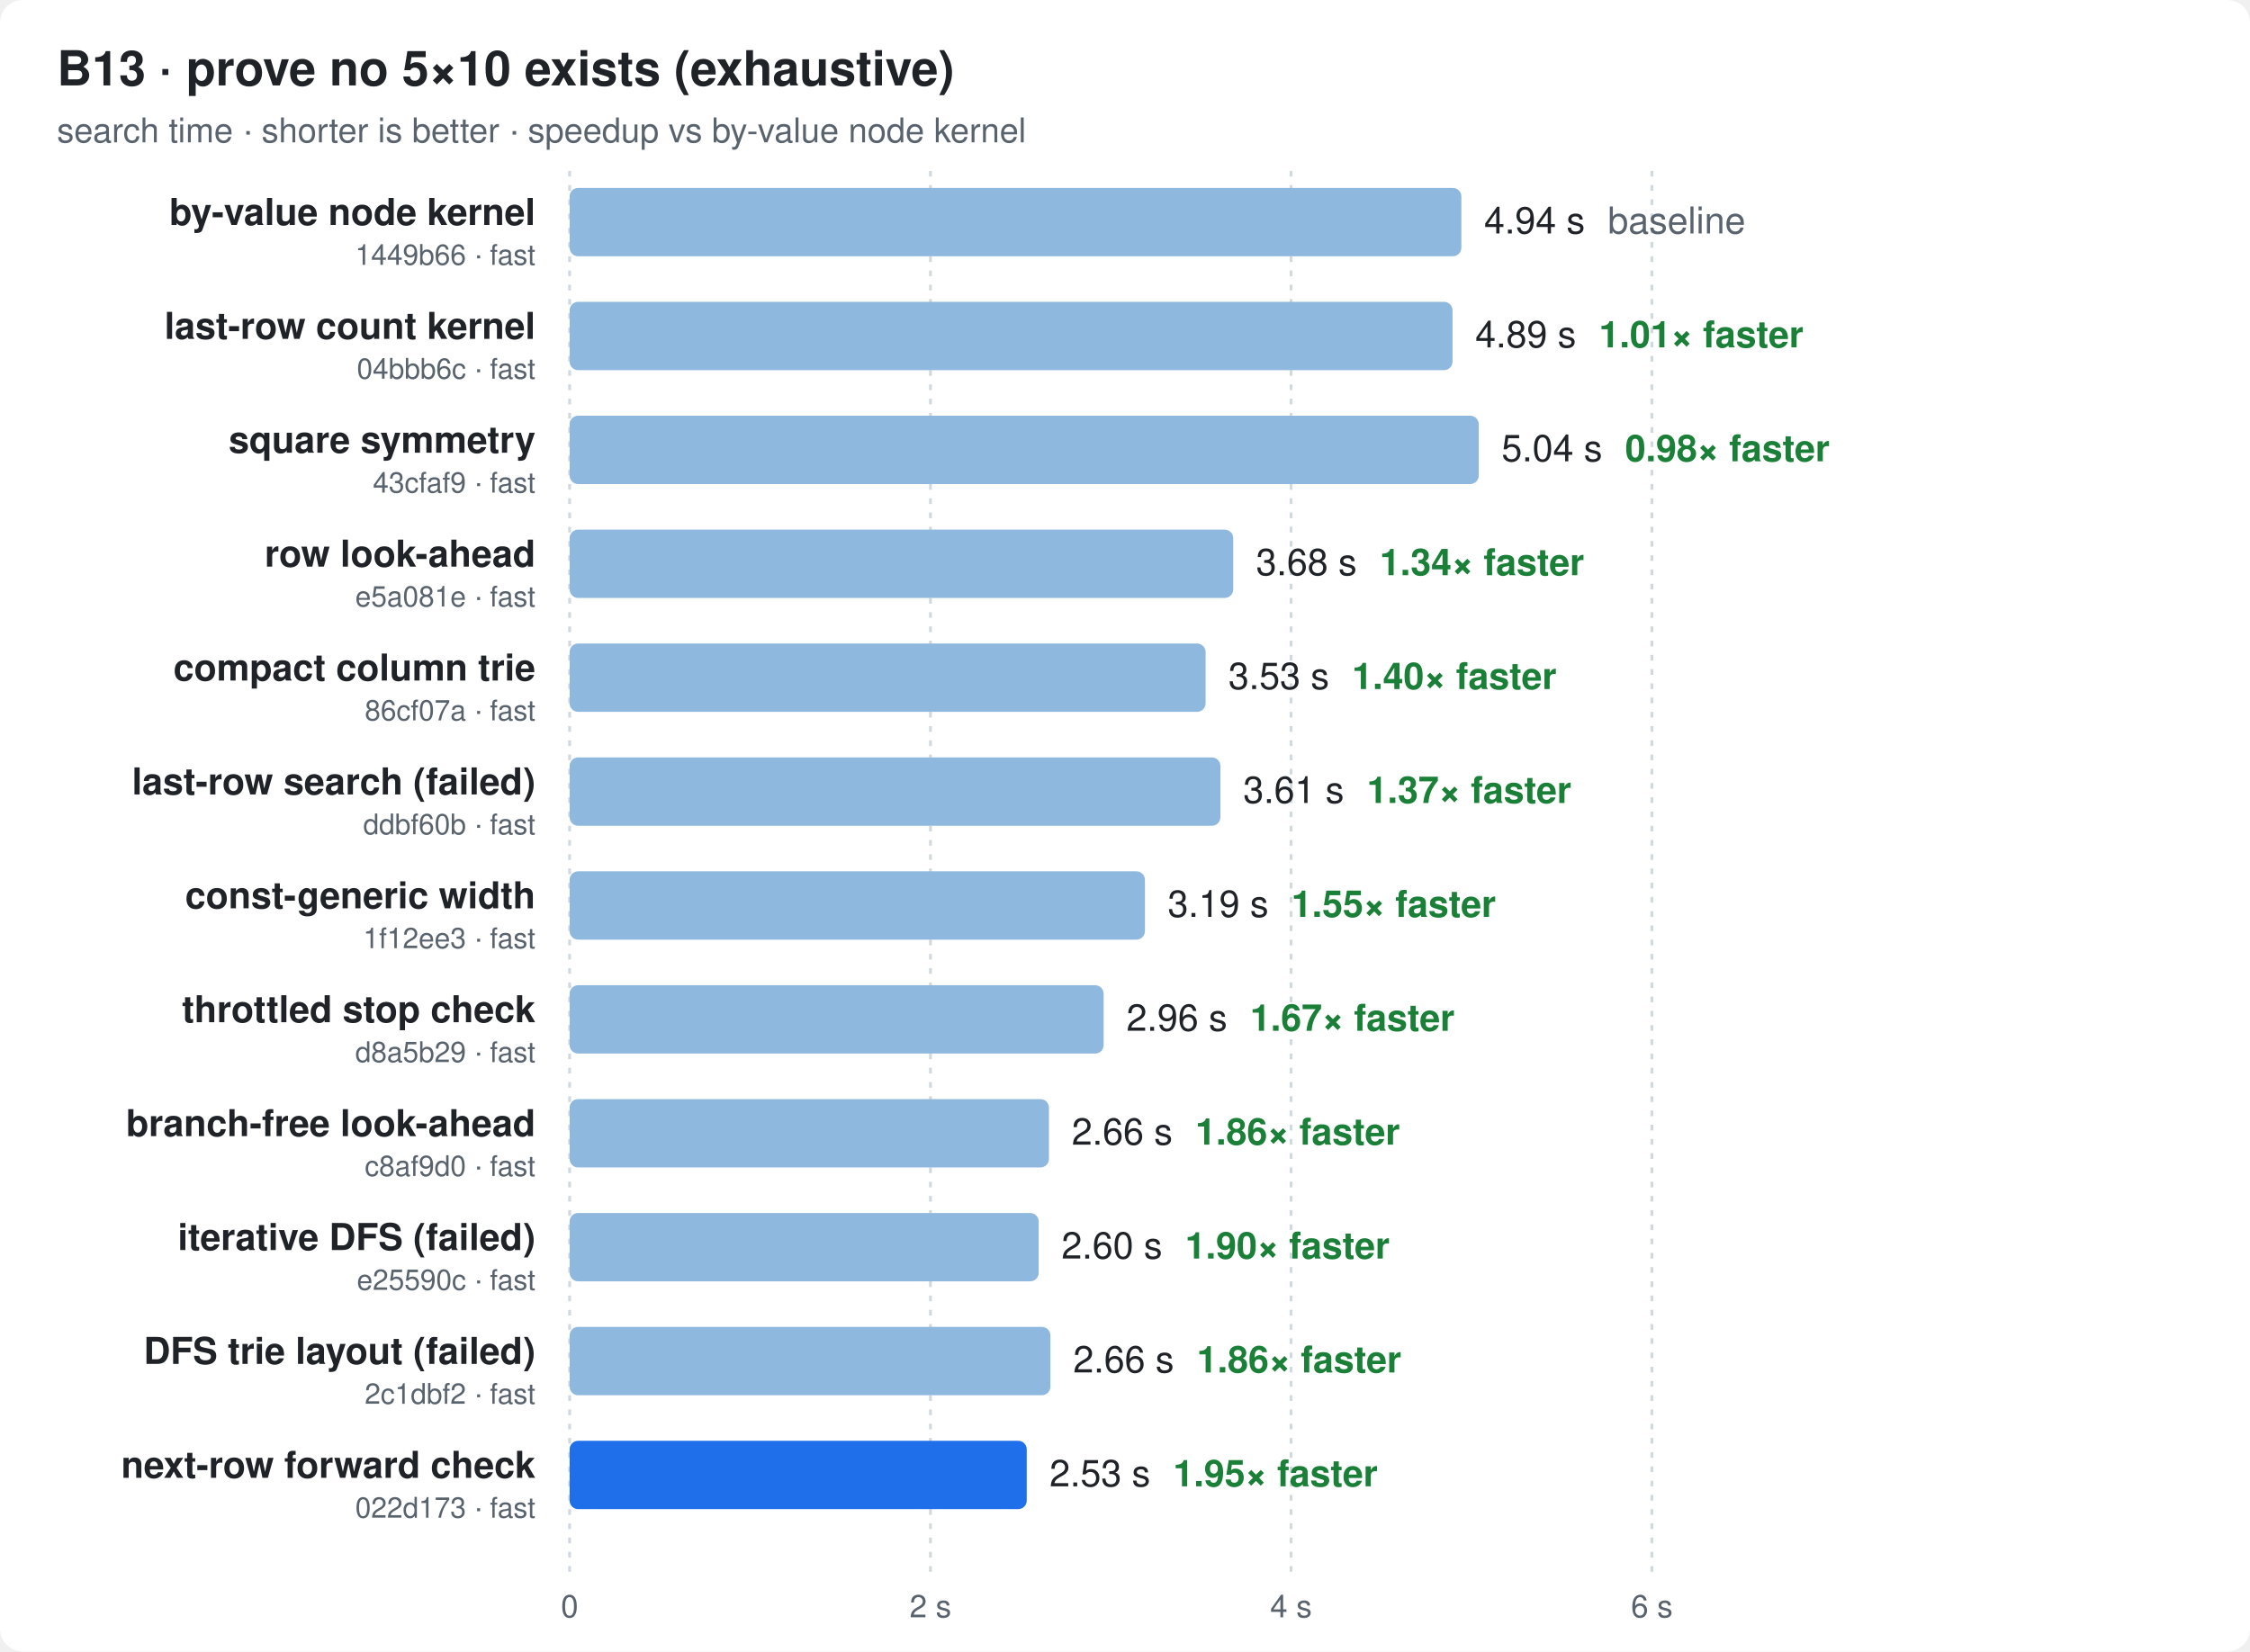
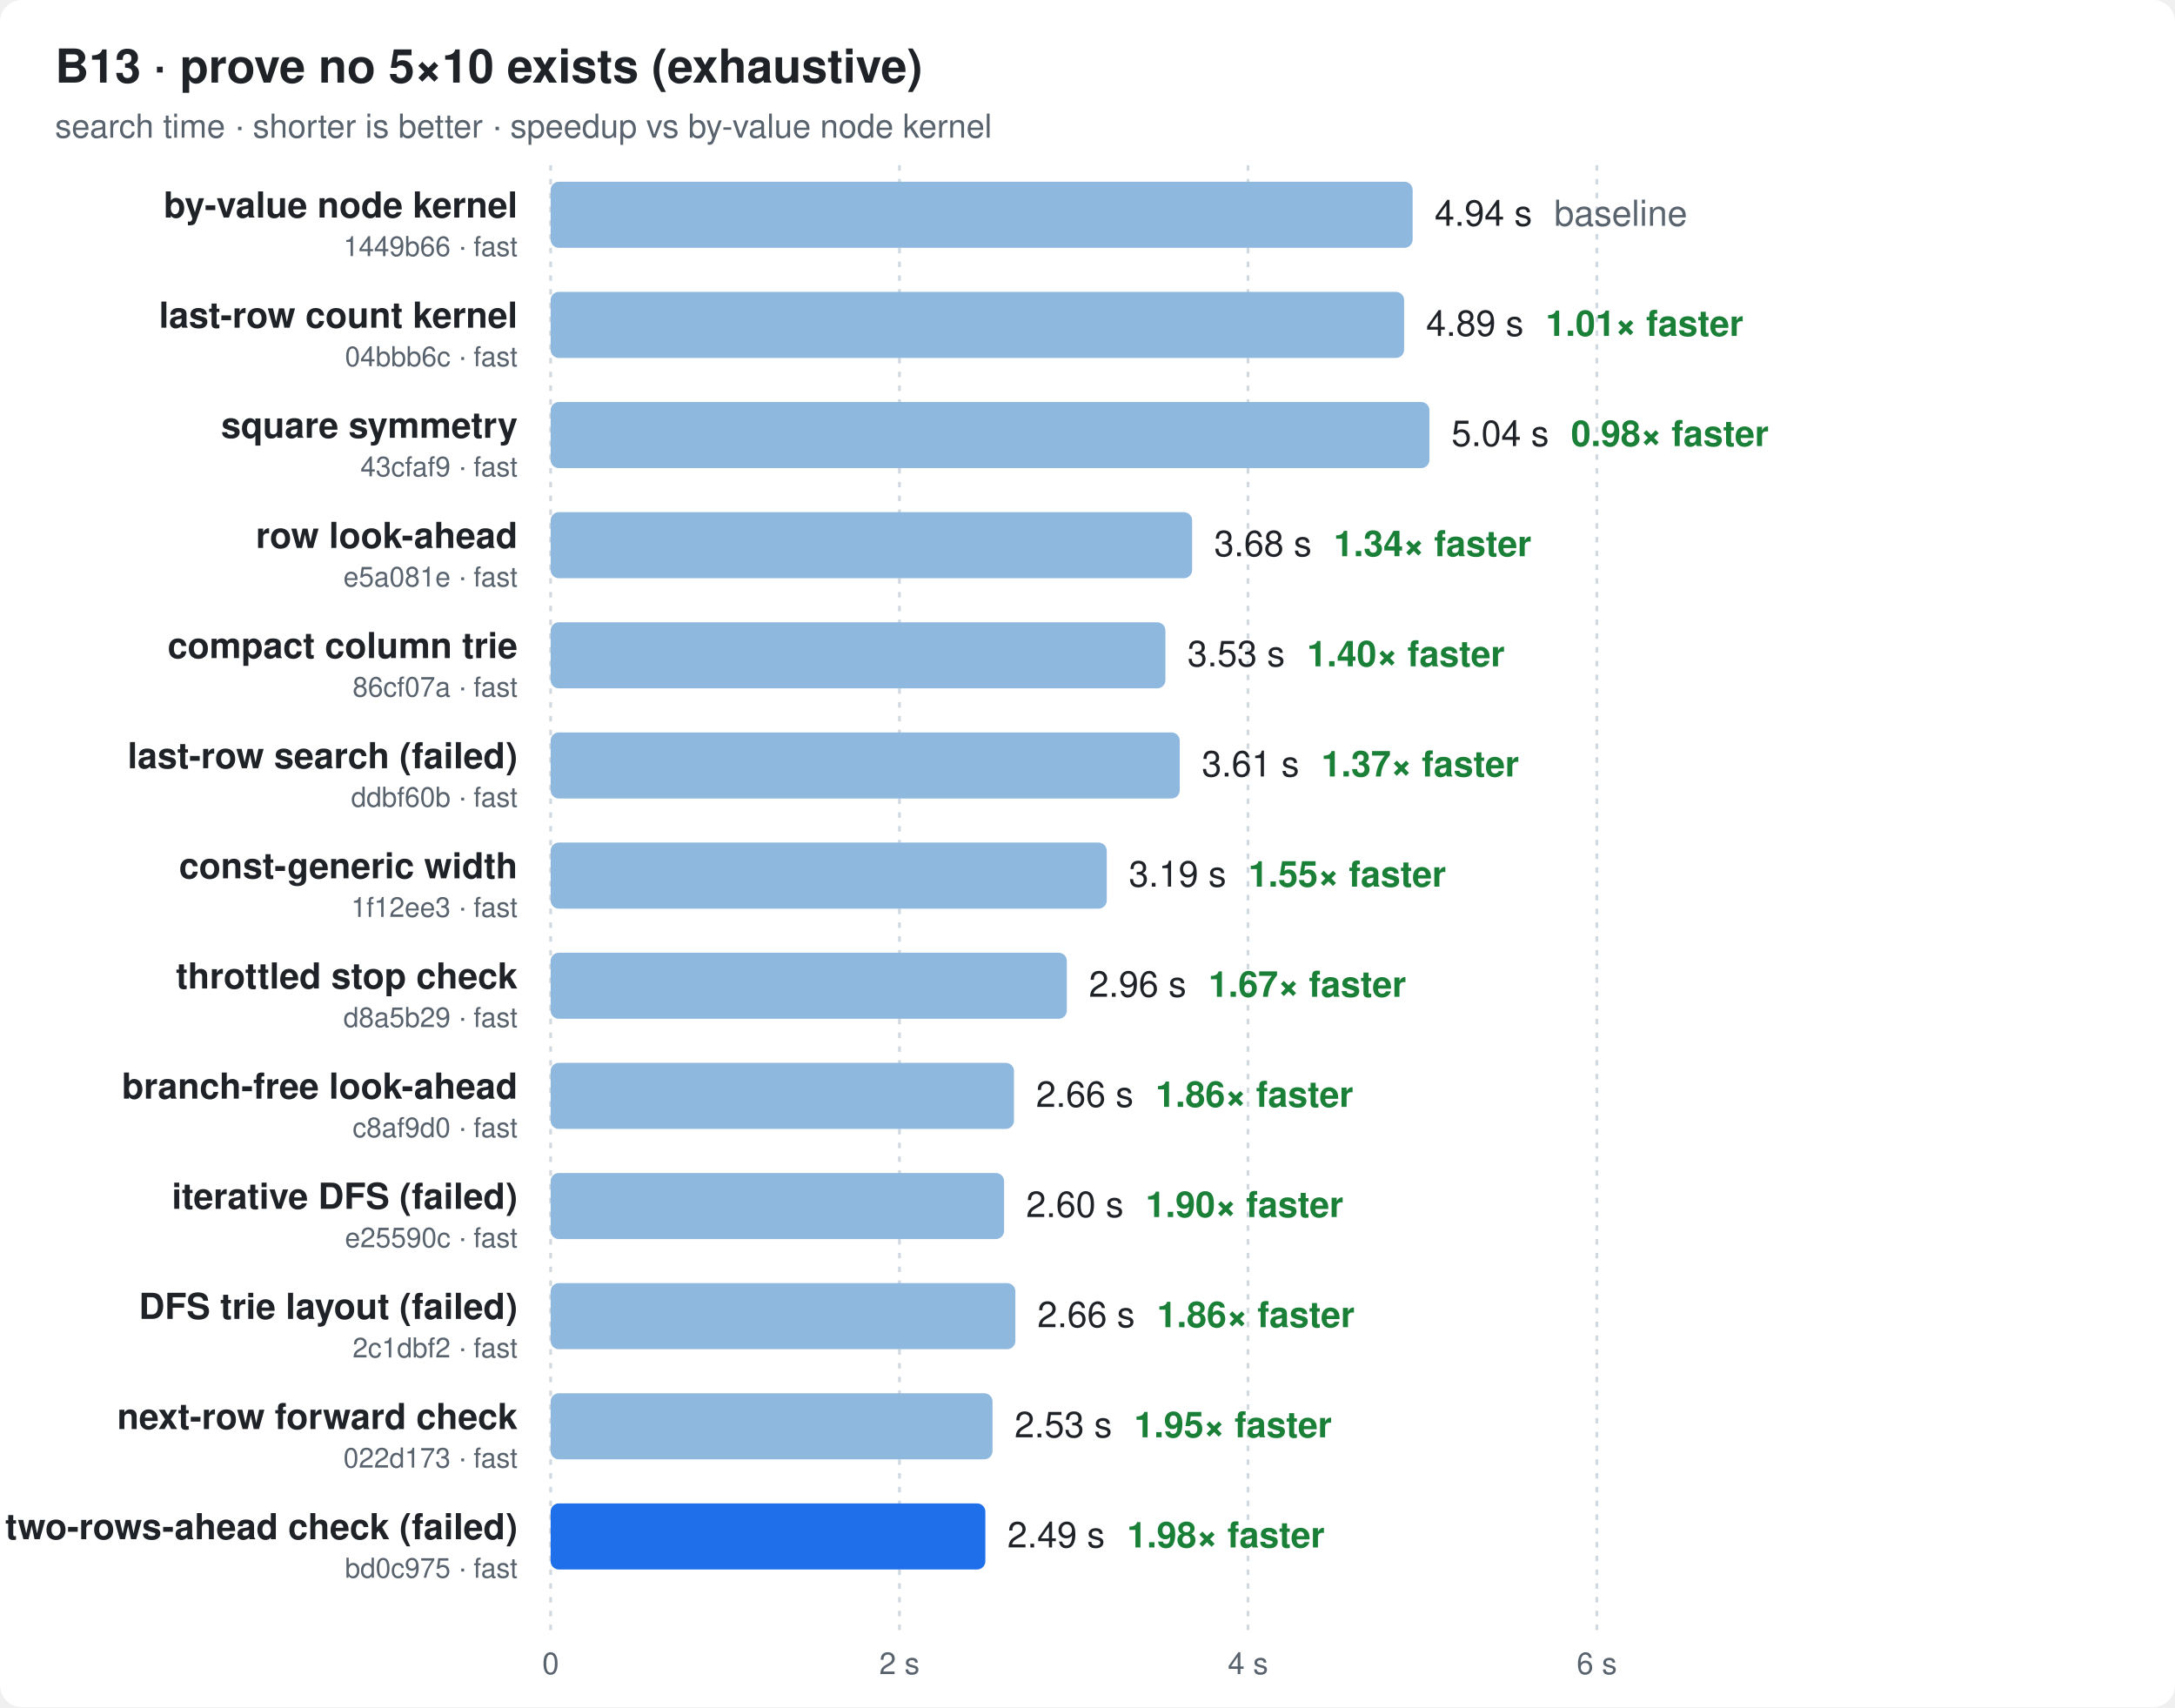
- <svg xmlns="http://www.w3.org/2000/svg" width="790" height="580" viewBox="0 0 790 580" font-family="ui-sans-serif,-apple-system,Segoe UI,Helvetica,Arial,sans-serif">
+ <svg xmlns="http://www.w3.org/2000/svg" width="790" height="620" viewBox="0 0 790 620" font-family="ui-sans-serif,-apple-system,Segoe UI,Helvetica,Arial,sans-serif">
  <style>
  .bg{fill:#ffffff} .t{fill:#1f2328} .m{fill:#59636e} .g{stroke:#d1d9e0}
  .bar{fill:#8fb8de} .best{fill:#1f6feb} .x{fill:#1a7f37;font-weight:600}
  @media (prefers-color-scheme: dark){
    .bg{fill:#0d1117} .t{fill:#e6edf3} .m{fill:#9198a1} .g{stroke:#30363d}
    .bar{fill:#2f5f8f} .best{fill:#4493f8} .x{fill:#3fb950}
  }
</style>
-   <rect class="bg" width="790" height="580" rx="8" />
+   <rect class="bg" width="790" height="620" rx="8" />
  <text class="t" x="20" y="30" font-size="17" font-weight="700">B13 · prove no 5×10 exists (exhaustive)</text>
  <text class="m" x="20" y="50" font-size="12">search time · shorter is better · speedup vs by-value node kernel</text>
-   <line class="g" x1="200.0" x2="200.0" y1="60" y2="552" stroke-dasharray="2 3" />
-   <text class="m" x="200.0" y="568" font-size="11" text-anchor="middle">0</text>
-   <line class="g" x1="326.7" x2="326.7" y1="60" y2="552" stroke-dasharray="2 3" />
-   <text class="m" x="326.7" y="568" font-size="11" text-anchor="middle">2 s</text>
-   <line class="g" x1="453.3" x2="453.3" y1="60" y2="552" stroke-dasharray="2 3" />
-   <text class="m" x="453.3" y="568" font-size="11" text-anchor="middle">4 s</text>
-   <line class="g" x1="580.0" x2="580.0" y1="60" y2="552" stroke-dasharray="2 3" />
-   <text class="m" x="580.0" y="568" font-size="11" text-anchor="middle">6 s</text>
+   <line class="g" x1="200.0" x2="200.0" y1="60" y2="592" stroke-dasharray="2 3" />
+   <text class="m" x="200.0" y="608" font-size="11" text-anchor="middle">0</text>
+   <line class="g" x1="326.7" x2="326.7" y1="60" y2="592" stroke-dasharray="2 3" />
+   <text class="m" x="326.7" y="608" font-size="11" text-anchor="middle">2 s</text>
+   <line class="g" x1="453.3" x2="453.3" y1="60" y2="592" stroke-dasharray="2 3" />
+   <text class="m" x="453.3" y="608" font-size="11" text-anchor="middle">4 s</text>
+   <line class="g" x1="580.0" x2="580.0" y1="60" y2="592" stroke-dasharray="2 3" />
+   <text class="m" x="580.0" y="608" font-size="11" text-anchor="middle">6 s</text>
  <text class="t" x="188" y="79.0" font-size="13" font-weight="600" text-anchor="end">by-value node kernel</text>
  <text class="m" x="188" y="93.0" font-size="10" text-anchor="end">1449b66 · fast</text>
  <rect class="bar" x="200" y="66" width="313.1" height="24" rx="3" />
  <text class="t" x="521.1" y="82.0" font-size="13">4.94 s<tspan class="m" dx="8">baseline</tspan>
  </text>
  <text class="t" x="188" y="119.0" font-size="13" font-weight="600" text-anchor="end">last-row count kernel</text>
  <text class="m" x="188" y="133.0" font-size="10" text-anchor="end">04bbb6c · fast</text>
  <rect class="bar" x="200" y="106" width="310.0" height="24" rx="3" />
  <text class="t" x="518.0" y="122.0" font-size="13">4.89 s<tspan class="x" dx="8">1.01× faster</tspan>
  </text>
  <text class="t" x="188" y="159.0" font-size="13" font-weight="600" text-anchor="end">square symmetry</text>
  <text class="m" x="188" y="173.0" font-size="10" text-anchor="end">43cfaf9 · fast</text>
  <rect class="bar" x="200" y="146" width="319.2" height="24" rx="3" />
  <text class="t" x="527.2" y="162.0" font-size="13">5.04 s<tspan class="x" dx="8">0.98× faster</tspan>
  </text>
  <text class="t" x="188" y="199.0" font-size="13" font-weight="600" text-anchor="end">row look-ahead</text>
  <text class="m" x="188" y="213.0" font-size="10" text-anchor="end">e5a081e · fast</text>
  <rect class="bar" x="200" y="186" width="233.0" height="24" rx="3" />
  <text class="t" x="441.0" y="202.0" font-size="13">3.68 s<tspan class="x" dx="8">1.34× faster</tspan>
  </text>
  <text class="t" x="188" y="239.0" font-size="13" font-weight="600" text-anchor="end">compact column trie</text>
  <text class="m" x="188" y="253.0" font-size="10" text-anchor="end">86cf07a · fast</text>
  <rect class="bar" x="200" y="226" width="223.3" height="24" rx="3" />
  <text class="t" x="431.3" y="242.0" font-size="13">3.53 s<tspan class="x" dx="8">1.40× faster</tspan>
  </text>
  <text class="t" x="188" y="279.0" font-size="13" font-weight="600" text-anchor="end">last-row search (failed)</text>
  <text class="m" x="188" y="293.0" font-size="10" text-anchor="end">ddbf60b · fast</text>
  <rect class="bar" x="200" y="266" width="228.5" height="24" rx="3" />
  <text class="t" x="436.5" y="282.0" font-size="13">3.61 s<tspan class="x" dx="8">1.37× faster</tspan>
  </text>
  <text class="t" x="188" y="319.0" font-size="13" font-weight="600" text-anchor="end">const-generic width</text>
  <text class="m" x="188" y="333.0" font-size="10" text-anchor="end">1f12ee3 · fast</text>
  <rect class="bar" x="200" y="306" width="202.0" height="24" rx="3" />
  <text class="t" x="410.0" y="322.0" font-size="13">3.19 s<tspan class="x" dx="8">1.55× faster</tspan>
  </text>
  <text class="t" x="188" y="359.0" font-size="13" font-weight="600" text-anchor="end">throttled stop check</text>
  <text class="m" x="188" y="373.0" font-size="10" text-anchor="end">d8a5b29 · fast</text>
  <rect class="bar" x="200" y="346" width="187.5" height="24" rx="3" />
  <text class="t" x="395.5" y="362.0" font-size="13">2.96 s<tspan class="x" dx="8">1.67× faster</tspan>
  </text>
  <text class="t" x="188" y="399.0" font-size="13" font-weight="600" text-anchor="end">branch-free look-ahead</text>
  <text class="m" x="188" y="413.0" font-size="10" text-anchor="end">c8af9d0 · fast</text>
  <rect class="bar" x="200" y="386" width="168.3" height="24" rx="3" />
  <text class="t" x="376.3" y="402.0" font-size="13">2.66 s<tspan class="x" dx="8">1.86× faster</tspan>
  </text>
  <text class="t" x="188" y="439.0" font-size="13" font-weight="600" text-anchor="end">iterative DFS (failed)</text>
  <text class="m" x="188" y="453.0" font-size="10" text-anchor="end">e25590c · fast</text>
  <rect class="bar" x="200" y="426" width="164.7" height="24" rx="3" />
  <text class="t" x="372.7" y="442.0" font-size="13">2.60 s<tspan class="x" dx="8">1.90× faster</tspan>
  </text>
  <text class="t" x="188" y="479.0" font-size="13" font-weight="600" text-anchor="end">DFS trie layout (failed)</text>
  <text class="m" x="188" y="493.0" font-size="10" text-anchor="end">2c1dbf2 · fast</text>
  <rect class="bar" x="200" y="466" width="168.8" height="24" rx="3" />
  <text class="t" x="376.8" y="482.0" font-size="13">2.66 s<tspan class="x" dx="8">1.86× faster</tspan>
  </text>
  <text class="t" x="188" y="519.0" font-size="13" font-weight="600" text-anchor="end">next-row forward check</text>
  <text class="m" x="188" y="533.0" font-size="10" text-anchor="end">022d173 · fast</text>
-   <rect class="best" x="200" y="506" width="160.5" height="24" rx="3" />
+   <rect class="bar" x="200" y="506" width="160.5" height="24" rx="3" />
  <text class="t" x="368.5" y="522.0" font-size="13">2.53 s<tspan class="x" dx="8">1.95× faster</tspan>
  </text>
+   <text class="t" x="188" y="559.0" font-size="13" font-weight="600" text-anchor="end">two-rows-ahead check (failed)</text>
+   <text class="m" x="188" y="573.0" font-size="10" text-anchor="end">bd0c975 · fast</text>
+   <rect class="best" x="200" y="546" width="157.9" height="24" rx="3" />
+   <text class="t" x="365.9" y="562.0" font-size="13">2.49 s<tspan class="x" dx="8">1.98× faster</tspan>
+   </text>
</svg>
